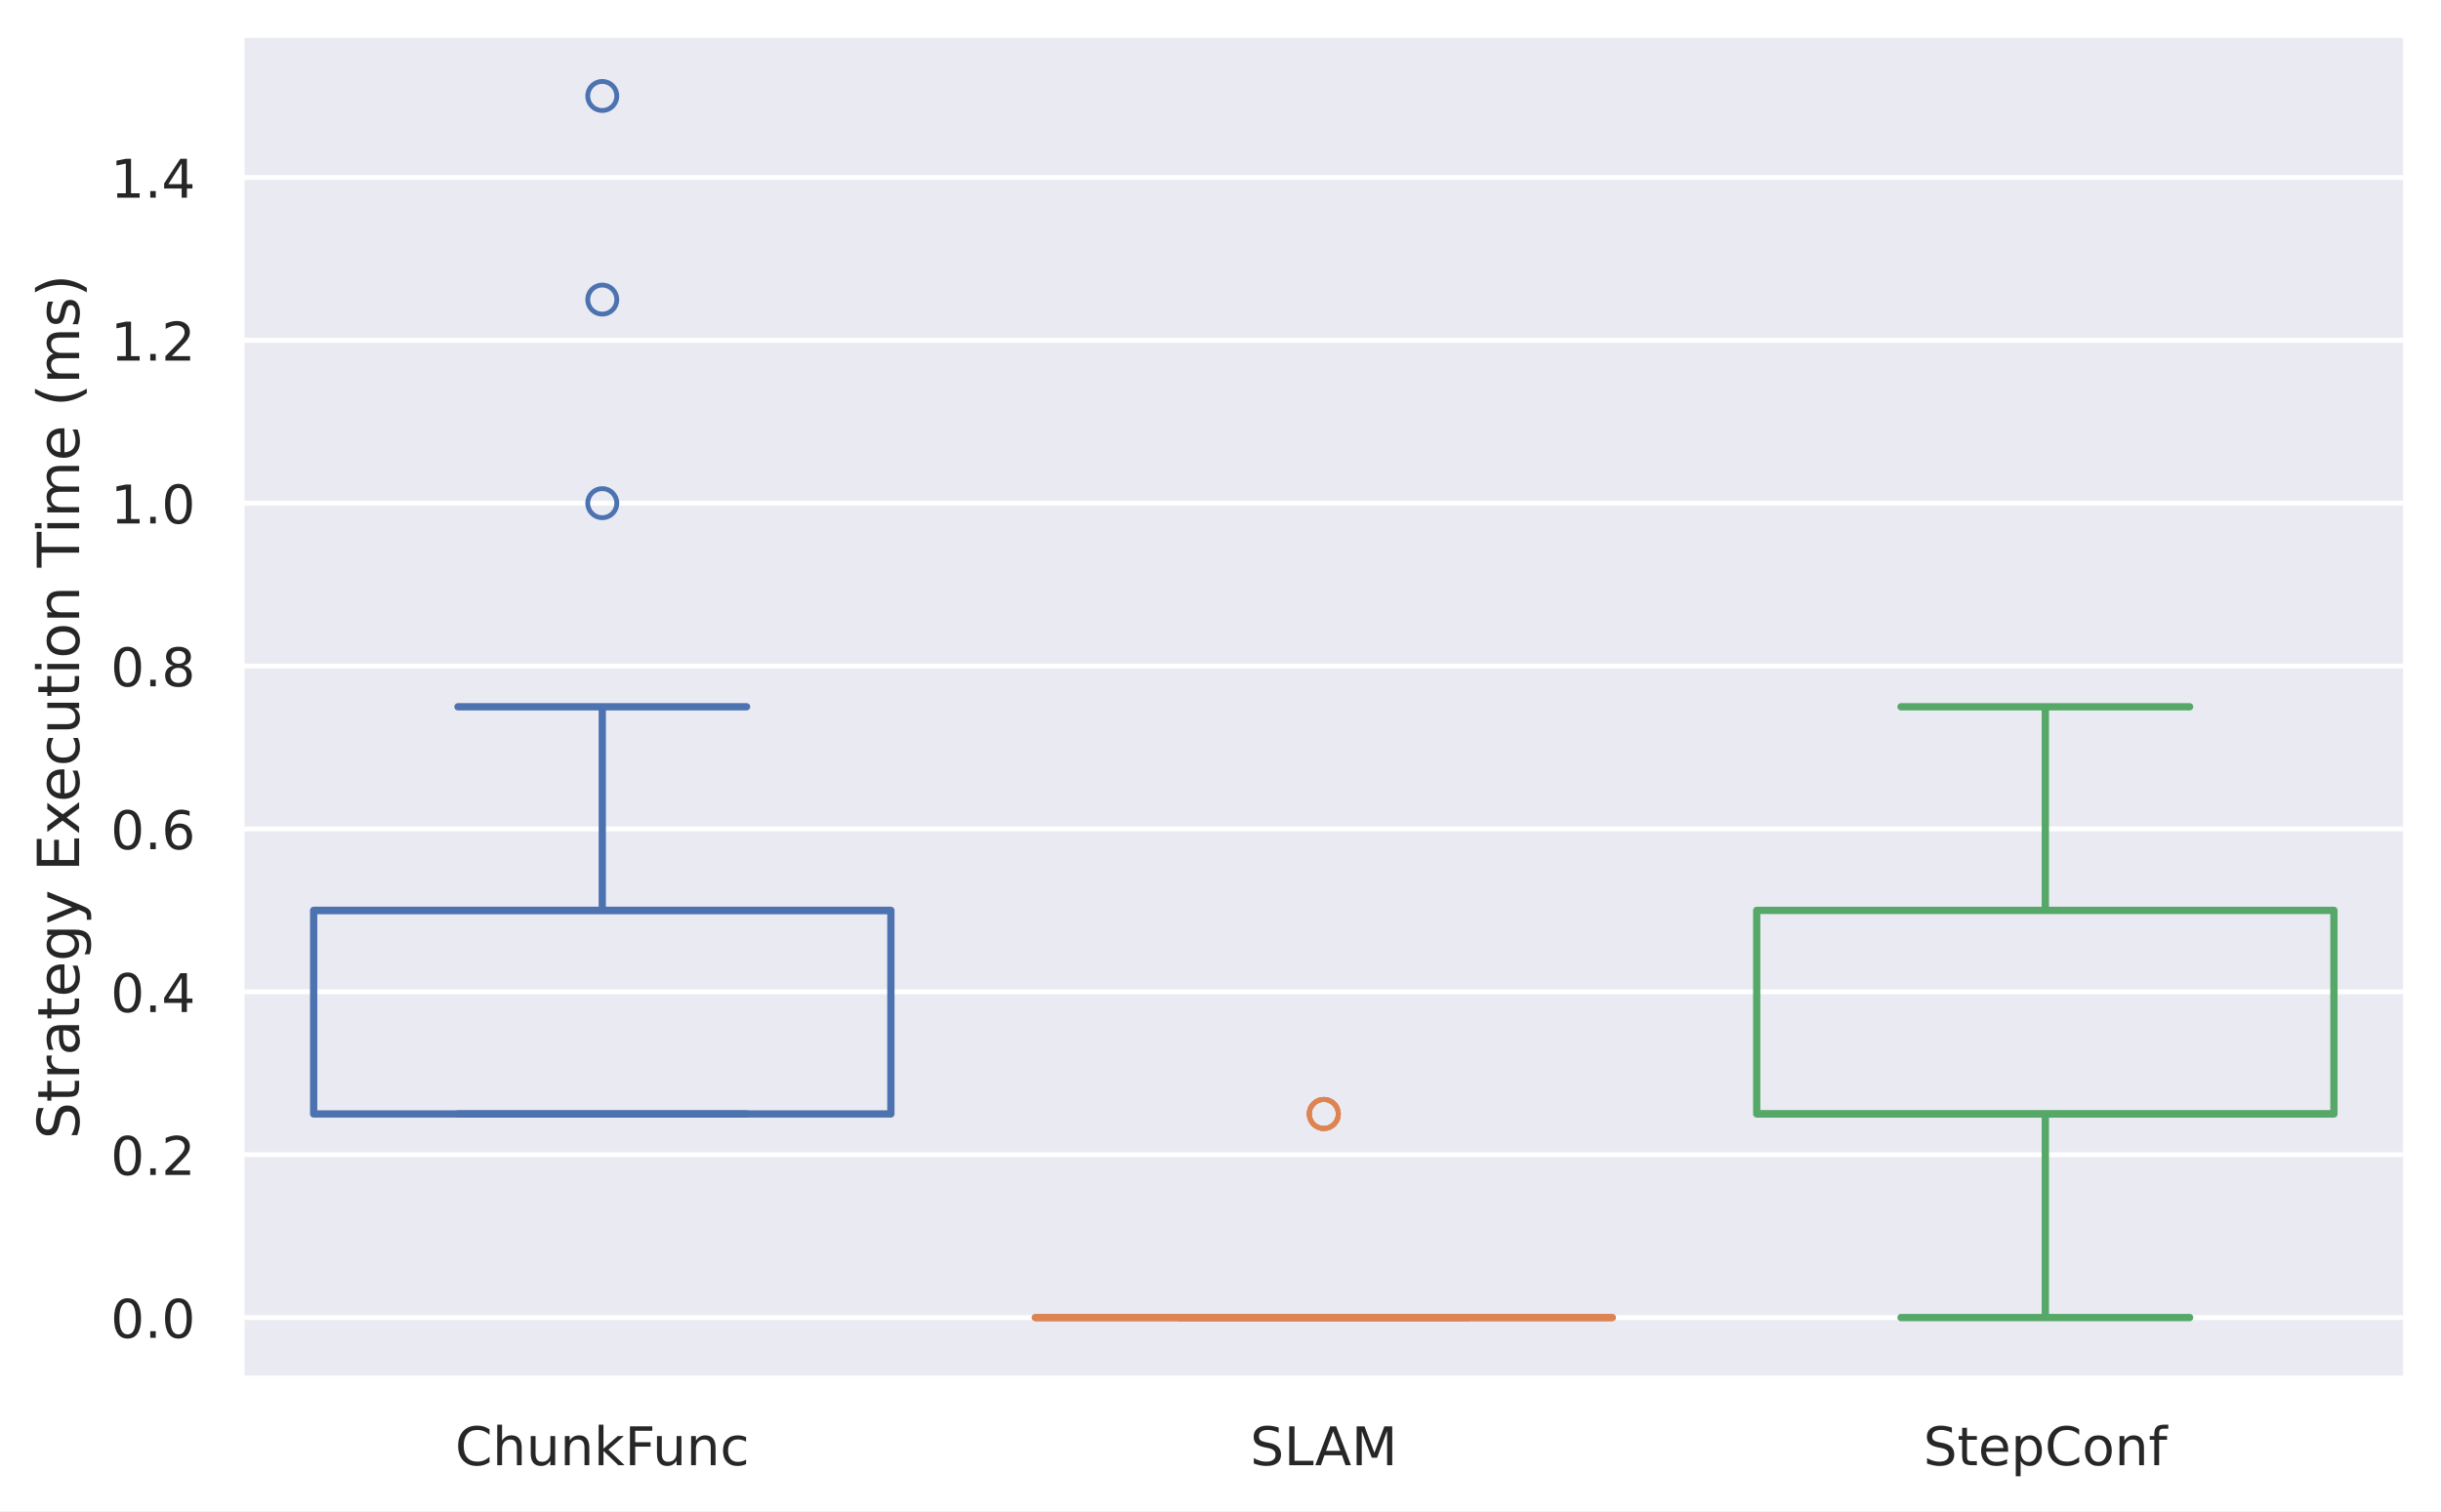
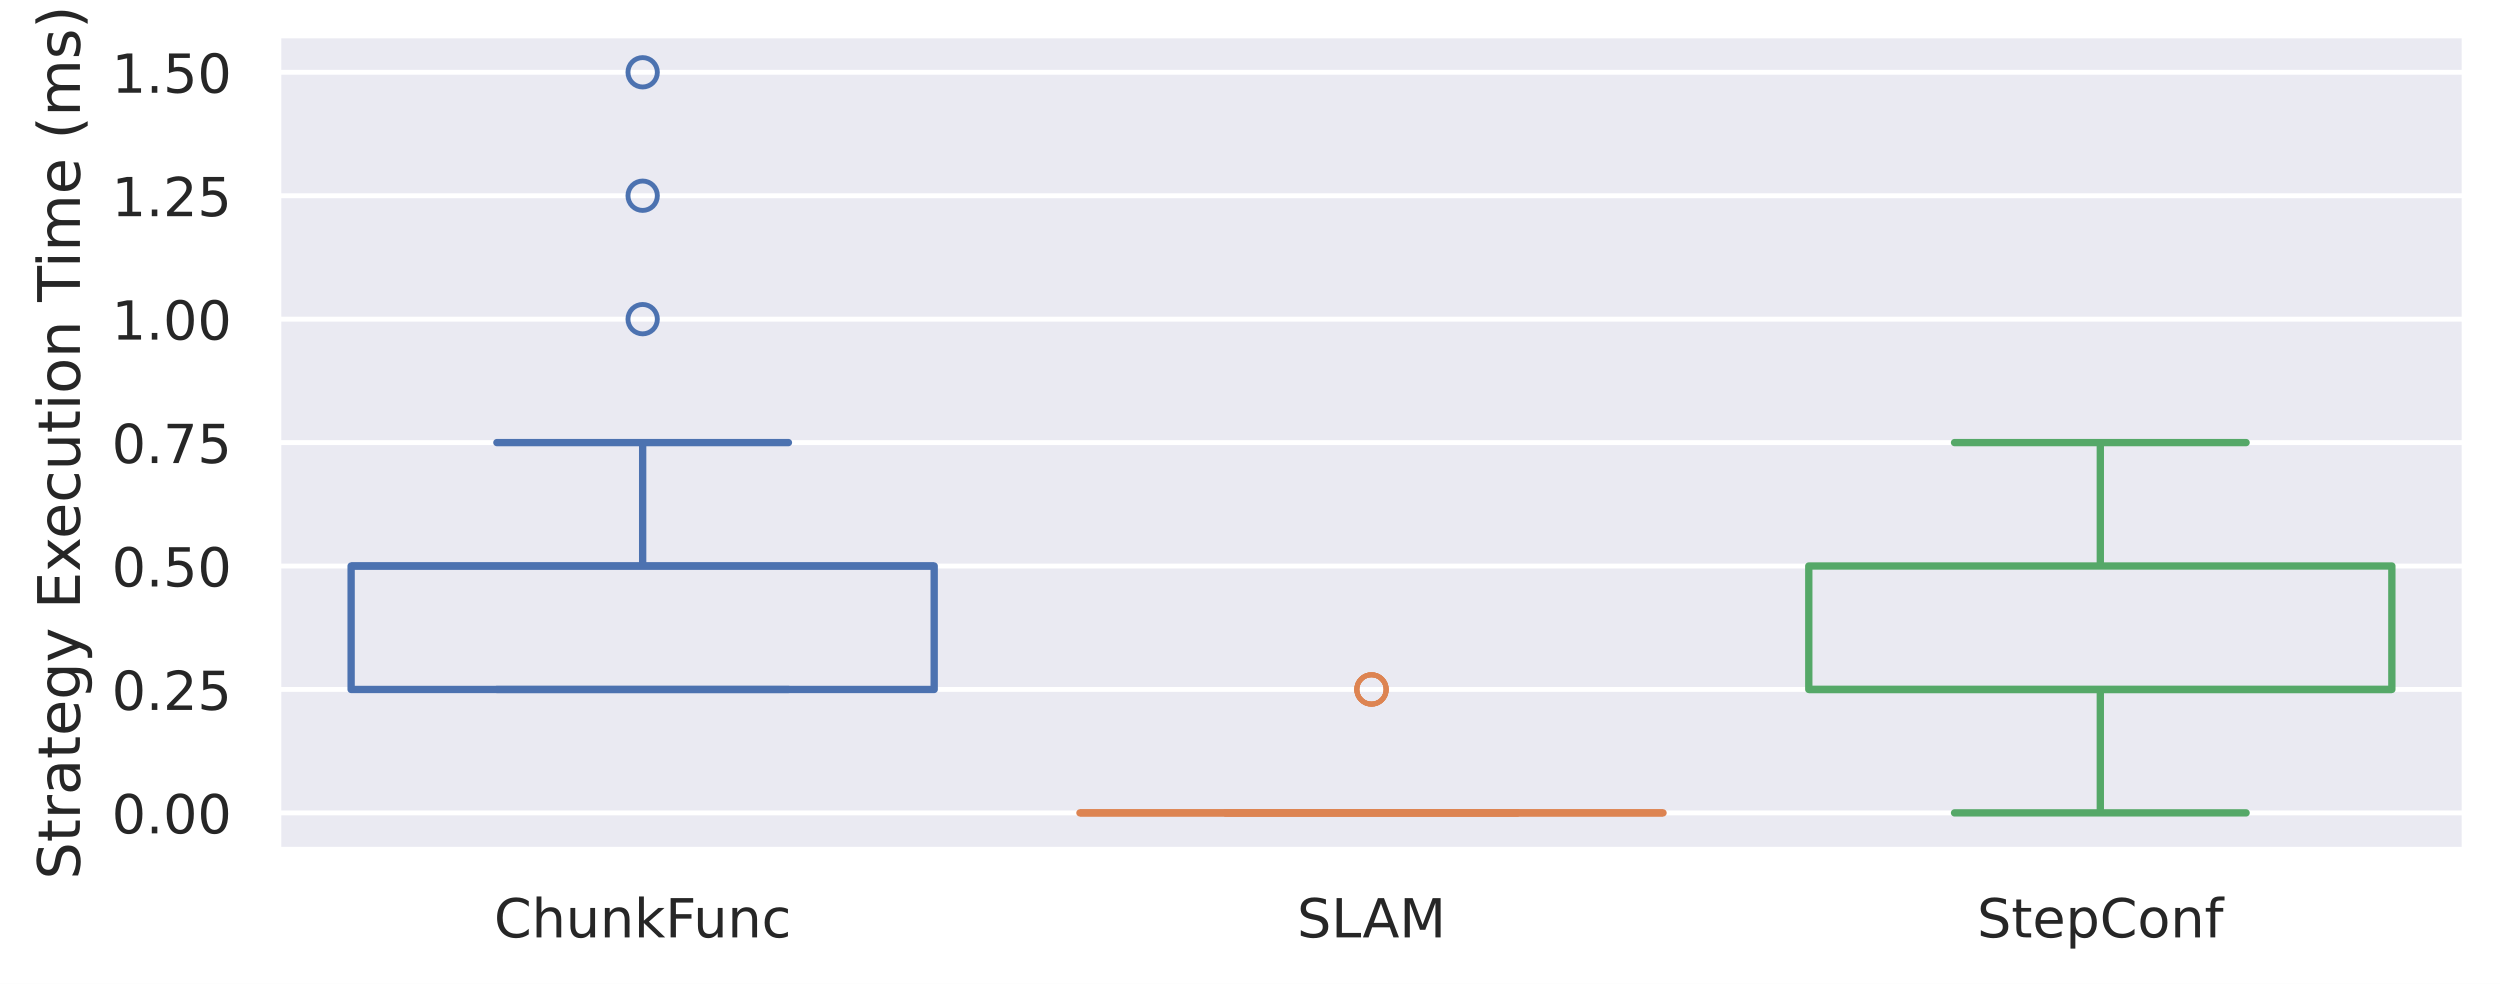
- <svg xmlns="http://www.w3.org/2000/svg" xmlns:xlink="http://www.w3.org/1999/xlink" width="503.407pt" height="311.746pt" viewBox="0 0 503.407 311.746" version="1.1">
+ <svg xmlns="http://www.w3.org/2000/svg" xmlns:xlink="http://www.w3.org/1999/xlink" width="510.406pt" height="200.866pt" viewBox="0 0 510.406 200.866" version="1.1">
  <defs>
    <style type="text/css">*{stroke-linejoin: round; stroke-linecap: butt}</style>
  </defs>
  <g id="figure_1">
    <g id="patch_1">
-       <path d="M 0 311.746  L 503.407 311.746  L 503.407 0  L 0 0  z " style="fill: #ffffff" />
+       <path d="M 0 200.866  L 510.406 200.866  L 510.406 0  L 0 0  z " style="fill: #ffffff" />
    </g>
    <g id="axes_1">
      <g id="patch_2">
-         <path d="M 49.807 284.4  L 496.207 284.4  L 496.207 7.2  L 49.807 7.2  z " style="fill: #eaeaf2" />
+         <path d="M 56.806 173.52  L 503.206 173.52  L 503.206 7.2  L 56.806 7.2  z " style="fill: #eaeaf2" />
      </g>
      <g id="matplotlib.axis_1">
        <g id="xtick_1">
          <g id="text_1">
-             <g style="fill: #262626" transform="translate(93.86867 302.2583) scale(0.11 -0.11)">
+             <g style="fill: #262626" transform="translate(100.8674 191.3783) scale(0.11 -0.11)">
              <defs>
                <path id="DejaVuSans-43" d="M 4122 4306  L 4122 3641  Q 3803 3938 3442 4084  Q 3081 4231 2675 4231  Q 1875 4231 1450 3742  Q 1025 3253 1025 2328  Q 1025 1406 1450 917  Q 1875 428 2675 428  Q 3081 428 3442 575  Q 3803 722 4122 1019  L 4122 359  Q 3791 134 3420 21  Q 3050 -91 2638 -91  Q 1578 -91 968 557  Q 359 1206 359 2328  Q 359 3453 968 4101  Q 1578 4750 2638 4750  Q 3056 4750 3426 4639  Q 3797 4528 4122 4306  z " transform="scale(0.015625)" />
                <path id="DejaVuSans-68" d="M 3513 2113  L 3513 0  L 2938 0  L 2938 2094  Q 2938 2591 2744 2837  Q 2550 3084 2163 3084  Q 1697 3084 1428 2787  Q 1159 2491 1159 1978  L 1159 0  L 581 0  L 581 4863  L 1159 4863  L 1159 2956  Q 1366 3272 1645 3428  Q 1925 3584 2291 3584  Q 2894 3584 3203 3211  Q 3513 2838 3513 2113  z " transform="scale(0.015625)" />
                <path id="DejaVuSans-75" d="M 544 1381  L 544 3500  L 1119 3500  L 1119 1403  Q 1119 906 1312 657  Q 1506 409 1894 409  Q 2359 409 2629 706  Q 2900 1003 2900 1516  L 2900 3500  L 3475 3500  L 3475 0  L 2900 0  L 2900 538  Q 2691 219 2414 64  Q 2138 -91 1772 -91  Q 1169 -91 856 284  Q 544 659 544 1381  z M 1991 3584  L 1991 3584  z " transform="scale(0.015625)" />
                <path id="DejaVuSans-6e" d="M 3513 2113  L 3513 0  L 2938 0  L 2938 2094  Q 2938 2591 2744 2837  Q 2550 3084 2163 3084  Q 1697 3084 1428 2787  Q 1159 2491 1159 1978  L 1159 0  L 581 0  L 581 3500  L 1159 3500  L 1159 2956  Q 1366 3272 1645 3428  Q 1925 3584 2291 3584  Q 2894 3584 3203 3211  Q 3513 2838 3513 2113  z " transform="scale(0.015625)" />
                <path id="DejaVuSans-6b" d="M 581 4863  L 1159 4863  L 1159 1991  L 2875 3500  L 3609 3500  L 1753 1863  L 3688 0  L 2938 0  L 1159 1709  L 1159 0  L 581 0  L 581 4863  z " transform="scale(0.015625)" />
                <path id="DejaVuSans-46" d="M 628 4666  L 3309 4666  L 3309 4134  L 1259 4134  L 1259 2759  L 3109 2759  L 3109 2228  L 1259 2228  L 1259 0  L 628 0  L 628 4666  z " transform="scale(0.015625)" />
                <path id="DejaVuSans-63" d="M 3122 3366  L 3122 2828  Q 2878 2963 2633 3030  Q 2388 3097 2138 3097  Q 1578 3097 1268 2742  Q 959 2388 959 1747  Q 959 1106 1268 751  Q 1578 397 2138 397  Q 2388 397 2633 464  Q 2878 531 3122 666  L 3122 134  Q 2881 22 2623 -34  Q 2366 -91 2075 -91  Q 1284 -91 818 406  Q 353 903 353 1747  Q 353 2603 823 3093  Q 1294 3584 2113 3584  Q 2378 3584 2631 3529  Q 2884 3475 3122 3366  z " transform="scale(0.015625)" />
              </defs>
              <use xlink:href="#DejaVuSans-43" />
              <use xlink:href="#DejaVuSans-68" x="69.824" />
              <use xlink:href="#DejaVuSans-75" x="133.203" />
              <use xlink:href="#DejaVuSans-6e" x="196.582" />
              <use xlink:href="#DejaVuSans-6b" x="259.961" />
              <use xlink:href="#DejaVuSans-46" x="317.871" />
              <use xlink:href="#DejaVuSans-75" x="369.891" />
              <use xlink:href="#DejaVuSans-6e" x="433.27" />
              <use xlink:href="#DejaVuSans-63" x="496.648" />
            </g>
          </g>
        </g>
        <g id="xtick_2">
          <g id="text_2">
-             <g style="fill: #262626" transform="translate(257.8195 302.2583) scale(0.11 -0.11)">
+             <g style="fill: #262626" transform="translate(264.8182 191.3783) scale(0.11 -0.11)">
              <defs>
                <path id="DejaVuSans-53" d="M 3425 4513  L 3425 3897  Q 3066 4069 2747 4153  Q 2428 4238 2131 4238  Q 1616 4238 1336 4038  Q 1056 3838 1056 3469  Q 1056 3159 1242 3001  Q 1428 2844 1947 2747  L 2328 2669  Q 3034 2534 3370 2195  Q 3706 1856 3706 1288  Q 3706 609 3251 259  Q 2797 -91 1919 -91  Q 1588 -91 1214 -16  Q 841 59 441 206  L 441 856  Q 825 641 1194 531  Q 1563 422 1919 422  Q 2459 422 2753 634  Q 3047 847 3047 1241  Q 3047 1584 2836 1778  Q 2625 1972 2144 2069  L 1759 2144  Q 1053 2284 737 2584  Q 422 2884 422 3419  Q 422 4038 858 4394  Q 1294 4750 2059 4750  Q 2388 4750 2728 4690  Q 3069 4631 3425 4513  z " transform="scale(0.015625)" />
                <path id="DejaVuSans-4c" d="M 628 4666  L 1259 4666  L 1259 531  L 3531 531  L 3531 0  L 628 0  L 628 4666  z " transform="scale(0.015625)" />
                <path id="DejaVuSans-41" d="M 2188 4044  L 1331 1722  L 3047 1722  L 2188 4044  z M 1831 4666  L 2547 4666  L 4325 0  L 3669 0  L 3244 1197  L 1141 1197  L 716 0  L 50 0  L 1831 4666  z " transform="scale(0.015625)" />
                <path id="DejaVuSans-4d" d="M 628 4666  L 1569 4666  L 2759 1491  L 3956 4666  L 4897 4666  L 4897 0  L 4281 0  L 4281 4097  L 3078 897  L 2444 897  L 1241 4097  L 1241 0  L 628 0  L 628 4666  z " transform="scale(0.015625)" />
              </defs>
              <use xlink:href="#DejaVuSans-53" />
              <use xlink:href="#DejaVuSans-4c" x="63.477" />
              <use xlink:href="#DejaVuSans-41" x="121.439" />
              <use xlink:href="#DejaVuSans-4d" x="189.848" />
            </g>
          </g>
        </g>
        <g id="xtick_3">
          <g id="text_3">
-             <g style="fill: #262626" transform="translate(396.6559 302.2583) scale(0.11 -0.11)">
+             <g style="fill: #262626" transform="translate(403.6546 191.3783) scale(0.11 -0.11)">
              <defs>
                <path id="DejaVuSans-74" d="M 1172 4494  L 1172 3500  L 2356 3500  L 2356 3053  L 1172 3053  L 1172 1153  Q 1172 725 1289 603  Q 1406 481 1766 481  L 2356 481  L 2356 0  L 1766 0  Q 1100 0 847 248  Q 594 497 594 1153  L 594 3053  L 172 3053  L 172 3500  L 594 3500  L 594 4494  L 1172 4494  z " transform="scale(0.015625)" />
                <path id="DejaVuSans-65" d="M 3597 1894  L 3597 1613  L 953 1613  Q 991 1019 1311 708  Q 1631 397 2203 397  Q 2534 397 2845 478  Q 3156 559 3463 722  L 3463 178  Q 3153 47 2828 -22  Q 2503 -91 2169 -91  Q 1331 -91 842 396  Q 353 884 353 1716  Q 353 2575 817 3079  Q 1281 3584 2069 3584  Q 2775 3584 3186 3129  Q 3597 2675 3597 1894  z M 3022 2063  Q 3016 2534 2758 2815  Q 2500 3097 2075 3097  Q 1594 3097 1305 2825  Q 1016 2553 972 2059  L 3022 2063  z " transform="scale(0.015625)" />
                <path id="DejaVuSans-70" d="M 1159 525  L 1159 -1331  L 581 -1331  L 581 3500  L 1159 3500  L 1159 2969  Q 1341 3281 1617 3432  Q 1894 3584 2278 3584  Q 2916 3584 3314 3078  Q 3713 2572 3713 1747  Q 3713 922 3314 415  Q 2916 -91 2278 -91  Q 1894 -91 1617 61  Q 1341 213 1159 525  z M 3116 1747  Q 3116 2381 2855 2742  Q 2594 3103 2138 3103  Q 1681 3103 1420 2742  Q 1159 2381 1159 1747  Q 1159 1113 1420 752  Q 1681 391 2138 391  Q 2594 391 2855 752  Q 3116 1113 3116 1747  z " transform="scale(0.015625)" />
                <path id="DejaVuSans-6f" d="M 1959 3097  Q 1497 3097 1228 2736  Q 959 2375 959 1747  Q 959 1119 1226 758  Q 1494 397 1959 397  Q 2419 397 2687 759  Q 2956 1122 2956 1747  Q 2956 2369 2687 2733  Q 2419 3097 1959 3097  z M 1959 3584  Q 2709 3584 3137 3096  Q 3566 2609 3566 1747  Q 3566 888 3137 398  Q 2709 -91 1959 -91  Q 1206 -91 779 398  Q 353 888 353 1747  Q 353 2609 779 3096  Q 1206 3584 1959 3584  z " transform="scale(0.015625)" />
                <path id="DejaVuSans-66" d="M 2375 4863  L 2375 4384  L 1825 4384  Q 1516 4384 1395 4259  Q 1275 4134 1275 3809  L 1275 3500  L 2222 3500  L 2222 3053  L 1275 3053  L 1275 0  L 697 0  L 697 3053  L 147 3053  L 147 3500  L 697 3500  L 697 3744  Q 697 4328 969 4595  Q 1241 4863 1831 4863  L 2375 4863  z " transform="scale(0.015625)" />
              </defs>
              <use xlink:href="#DejaVuSans-53" />
              <use xlink:href="#DejaVuSans-74" x="63.477" />
              <use xlink:href="#DejaVuSans-65" x="102.686" />
              <use xlink:href="#DejaVuSans-70" x="164.209" />
              <use xlink:href="#DejaVuSans-43" x="227.686" />
              <use xlink:href="#DejaVuSans-6f" x="297.51" />
              <use xlink:href="#DejaVuSans-6e" x="358.691" />
              <use xlink:href="#DejaVuSans-66" x="422.07" />
            </g>
          </g>
        </g>
      </g>
      <g id="matplotlib.axis_2">
        <g id="ytick_1">
          <g id="line2d_1">
-             <path d="M 49.807 271.8  L 496.207 271.8  " clip-path="url(#p2c3c2ebec0)" style="fill: none; stroke: #ffffff; stroke-linecap: round" />
+             <path d="M 56.806 165.96  L 503.206 165.96  " clip-path="url(#p1ef8cf1193)" style="fill: none; stroke: #ffffff; stroke-linecap: round" />
          </g>
          <g id="text_4">
-             <g style="fill: #262626" transform="translate(22.81375 275.9791) scale(0.11 -0.11)">
+             <g style="fill: #262626" transform="translate(22.81375 170.1391) scale(0.11 -0.11)">
              <defs>
                <path id="DejaVuSans-30" d="M 2034 4250  Q 1547 4250 1301 3770  Q 1056 3291 1056 2328  Q 1056 1369 1301 889  Q 1547 409 2034 409  Q 2525 409 2770 889  Q 3016 1369 3016 2328  Q 3016 3291 2770 3770  Q 2525 4250 2034 4250  z M 2034 4750  Q 2819 4750 3233 4129  Q 3647 3509 3647 2328  Q 3647 1150 3233 529  Q 2819 -91 2034 -91  Q 1250 -91 836 529  Q 422 1150 422 2328  Q 422 3509 836 4129  Q 1250 4750 2034 4750  z " transform="scale(0.015625)" />
                <path id="DejaVuSans-2e" d="M 684 794  L 1344 794  L 1344 0  L 684 0  L 684 794  z " transform="scale(0.015625)" />
              </defs>
              <use xlink:href="#DejaVuSans-30" />
              <use xlink:href="#DejaVuSans-2e" x="63.623" />
              <use xlink:href="#DejaVuSans-30" x="95.41" />
+               <use xlink:href="#DejaVuSans-30" x="159.033" />
            </g>
          </g>
        </g>
        <g id="ytick_2">
          <g id="line2d_2">
-             <path d="M 49.807 238.2  L 496.207 238.2  " clip-path="url(#p2c3c2ebec0)" style="fill: none; stroke: #ffffff; stroke-linecap: round" />
+             <path d="M 56.806 140.76  L 503.206 140.76  " clip-path="url(#p1ef8cf1193)" style="fill: none; stroke: #ffffff; stroke-linecap: round" />
          </g>
          <g id="text_5">
-             <g style="fill: #262626" transform="translate(22.81375 242.3791) scale(0.11 -0.11)">
+             <g style="fill: #262626" transform="translate(22.81375 144.9391) scale(0.11 -0.11)">
              <defs>
                <path id="DejaVuSans-32" d="M 1228 531  L 3431 531  L 3431 0  L 469 0  L 469 531  Q 828 903 1448 1529  Q 2069 2156 2228 2338  Q 2531 2678 2651 2914  Q 2772 3150 2772 3378  Q 2772 3750 2511 3984  Q 2250 4219 1831 4219  Q 1534 4219 1204 4116  Q 875 4013 500 3803  L 500 4441  Q 881 4594 1212 4672  Q 1544 4750 1819 4750  Q 2544 4750 2975 4387  Q 3406 4025 3406 3419  Q 3406 3131 3298 2873  Q 3191 2616 2906 2266  Q 2828 2175 2409 1742  Q 1991 1309 1228 531  z " transform="scale(0.015625)" />
+                 <path id="DejaVuSans-35" d="M 691 4666  L 3169 4666  L 3169 4134  L 1269 4134  L 1269 2991  Q 1406 3038 1543 3061  Q 1681 3084 1819 3084  Q 2600 3084 3056 2656  Q 3513 2228 3513 1497  Q 3513 744 3044 326  Q 2575 -91 1722 -91  Q 1428 -91 1123 -41  Q 819 9 494 109  L 494 744  Q 775 591 1075 516  Q 1375 441 1709 441  Q 2250 441 2565 725  Q 2881 1009 2881 1497  Q 2881 1984 2565 2268  Q 2250 2553 1709 2553  Q 1456 2553 1204 2497  Q 953 2441 691 2322  L 691 4666  z " transform="scale(0.015625)" />
              </defs>
              <use xlink:href="#DejaVuSans-30" />
              <use xlink:href="#DejaVuSans-2e" x="63.623" />
              <use xlink:href="#DejaVuSans-32" x="95.41" />
+               <use xlink:href="#DejaVuSans-35" x="159.033" />
            </g>
          </g>
        </g>
        <g id="ytick_3">
          <g id="line2d_3">
-             <path d="M 49.807 204.6  L 496.207 204.6  " clip-path="url(#p2c3c2ebec0)" style="fill: none; stroke: #ffffff; stroke-linecap: round" />
+             <path d="M 56.806 115.56  L 503.206 115.56  " clip-path="url(#p1ef8cf1193)" style="fill: none; stroke: #ffffff; stroke-linecap: round" />
          </g>
          <g id="text_6">
-             <g style="fill: #262626" transform="translate(22.81375 208.7791) scale(0.11 -0.11)">
-               <defs>
-                 <path id="DejaVuSans-34" d="M 2419 4116  L 825 1625  L 2419 1625  L 2419 4116  z M 2253 4666  L 3047 4666  L 3047 1625  L 3713 1625  L 3713 1100  L 3047 1100  L 3047 0  L 2419 0  L 2419 1100  L 313 1100  L 313 1709  L 2253 4666  z " transform="scale(0.015625)" />
-               </defs>
+             <g style="fill: #262626" transform="translate(22.81375 119.7391) scale(0.11 -0.11)">
              <use xlink:href="#DejaVuSans-30" />
              <use xlink:href="#DejaVuSans-2e" x="63.623" />
-               <use xlink:href="#DejaVuSans-34" x="95.41" />
+               <use xlink:href="#DejaVuSans-35" x="95.41" />
+               <use xlink:href="#DejaVuSans-30" x="159.033" />
            </g>
          </g>
        </g>
        <g id="ytick_4">
          <g id="line2d_4">
-             <path d="M 49.807 171  L 496.207 171  " clip-path="url(#p2c3c2ebec0)" style="fill: none; stroke: #ffffff; stroke-linecap: round" />
+             <path d="M 56.806 90.36  L 503.206 90.36  " clip-path="url(#p1ef8cf1193)" style="fill: none; stroke: #ffffff; stroke-linecap: round" />
          </g>
          <g id="text_7">
-             <g style="fill: #262626" transform="translate(22.81375 175.1791) scale(0.11 -0.11)">
-               <defs>
-                 <path id="DejaVuSans-36" d="M 2113 2584  Q 1688 2584 1439 2293  Q 1191 2003 1191 1497  Q 1191 994 1439 701  Q 1688 409 2113 409  Q 2538 409 2786 701  Q 3034 994 3034 1497  Q 3034 2003 2786 2293  Q 2538 2584 2113 2584  z M 3366 4563  L 3366 3988  Q 3128 4100 2886 4159  Q 2644 4219 2406 4219  Q 1781 4219 1451 3797  Q 1122 3375 1075 2522  Q 1259 2794 1537 2939  Q 1816 3084 2150 3084  Q 2853 3084 3261 2657  Q 3669 2231 3669 1497  Q 3669 778 3244 343  Q 2819 -91 2113 -91  Q 1303 -91 875 529  Q 447 1150 447 2328  Q 447 3434 972 4092  Q 1497 4750 2381 4750  Q 2619 4750 2861 4703  Q 3103 4656 3366 4563  z " transform="scale(0.015625)" />
+             <g style="fill: #262626" transform="translate(22.81375 94.53914) scale(0.11 -0.11)">
+               <defs>
+                 <path id="DejaVuSans-37" d="M 525 4666  L 3525 4666  L 3525 4397  L 1831 0  L 1172 0  L 2766 4134  L 525 4134  L 525 4666  z " transform="scale(0.015625)" />
              </defs>
              <use xlink:href="#DejaVuSans-30" />
              <use xlink:href="#DejaVuSans-2e" x="63.623" />
-               <use xlink:href="#DejaVuSans-36" x="95.41" />
+               <use xlink:href="#DejaVuSans-37" x="95.41" />
+               <use xlink:href="#DejaVuSans-35" x="159.033" />
            </g>
          </g>
        </g>
        <g id="ytick_5">
          <g id="line2d_5">
-             <path d="M 49.807 137.4  L 496.207 137.4  " clip-path="url(#p2c3c2ebec0)" style="fill: none; stroke: #ffffff; stroke-linecap: round" />
+             <path d="M 56.806 65.16  L 503.206 65.16  " clip-path="url(#p1ef8cf1193)" style="fill: none; stroke: #ffffff; stroke-linecap: round" />
          </g>
          <g id="text_8">
-             <g style="fill: #262626" transform="translate(22.81375 141.5791) scale(0.11 -0.11)">
-               <defs>
-                 <path id="DejaVuSans-38" d="M 2034 2216  Q 1584 2216 1326 1975  Q 1069 1734 1069 1313  Q 1069 891 1326 650  Q 1584 409 2034 409  Q 2484 409 2743 651  Q 3003 894 3003 1313  Q 3003 1734 2745 1975  Q 2488 2216 2034 2216  z M 1403 2484  Q 997 2584 770 2862  Q 544 3141 544 3541  Q 544 4100 942 4425  Q 1341 4750 2034 4750  Q 2731 4750 3128 4425  Q 3525 4100 3525 3541  Q 3525 3141 3298 2862  Q 3072 2584 2669 2484  Q 3125 2378 3379 2068  Q 3634 1759 3634 1313  Q 3634 634 3220 271  Q 2806 -91 2034 -91  Q 1263 -91 848 271  Q 434 634 434 1313  Q 434 1759 690 2068  Q 947 2378 1403 2484  z M 1172 3481  Q 1172 3119 1398 2916  Q 1625 2713 2034 2713  Q 2441 2713 2670 2916  Q 2900 3119 2900 3481  Q 2900 3844 2670 4047  Q 2441 4250 2034 4250  Q 1625 4250 1398 4047  Q 1172 3844 1172 3481  z " transform="scale(0.015625)" />
-               </defs>
-               <use xlink:href="#DejaVuSans-30" />
-               <use xlink:href="#DejaVuSans-2e" x="63.623" />
-               <use xlink:href="#DejaVuSans-38" x="95.41" />
+             <g style="fill: #262626" transform="translate(22.81375 69.33914) scale(0.11 -0.11)">
+               <defs>
+                 <path id="DejaVuSans-31" d="M 794 531  L 1825 531  L 1825 4091  L 703 3866  L 703 4441  L 1819 4666  L 2450 4666  L 2450 531  L 3481 531  L 3481 0  L 794 0  L 794 531  z " transform="scale(0.015625)" />
+               </defs>
+               <use xlink:href="#DejaVuSans-31" />
+               <use xlink:href="#DejaVuSans-2e" x="63.623" />
+               <use xlink:href="#DejaVuSans-30" x="95.41" />
+               <use xlink:href="#DejaVuSans-30" x="159.033" />
            </g>
          </g>
        </g>
        <g id="ytick_6">
          <g id="line2d_6">
-             <path d="M 49.807 103.8  L 496.207 103.8  " clip-path="url(#p2c3c2ebec0)" style="fill: none; stroke: #ffffff; stroke-linecap: round" />
+             <path d="M 56.806 39.96  L 503.206 39.96  " clip-path="url(#p1ef8cf1193)" style="fill: none; stroke: #ffffff; stroke-linecap: round" />
          </g>
          <g id="text_9">
-             <g style="fill: #262626" transform="translate(22.81375 107.9791) scale(0.11 -0.11)">
-               <defs>
-                 <path id="DejaVuSans-31" d="M 794 531  L 1825 531  L 1825 4091  L 703 3866  L 703 4441  L 1819 4666  L 2450 4666  L 2450 531  L 3481 531  L 3481 0  L 794 0  L 794 531  z " transform="scale(0.015625)" />
-               </defs>
+             <g style="fill: #262626" transform="translate(22.81375 44.13914) scale(0.11 -0.11)">
              <use xlink:href="#DejaVuSans-31" />
              <use xlink:href="#DejaVuSans-2e" x="63.623" />
-               <use xlink:href="#DejaVuSans-30" x="95.41" />
+               <use xlink:href="#DejaVuSans-32" x="95.41" />
+               <use xlink:href="#DejaVuSans-35" x="159.033" />
            </g>
          </g>
        </g>
        <g id="ytick_7">
          <g id="line2d_7">
-             <path d="M 49.807 70.2  L 496.207 70.2  " clip-path="url(#p2c3c2ebec0)" style="fill: none; stroke: #ffffff; stroke-linecap: round" />
+             <path d="M 56.806 14.76  L 503.206 14.76  " clip-path="url(#p1ef8cf1193)" style="fill: none; stroke: #ffffff; stroke-linecap: round" />
          </g>
          <g id="text_10">
-             <g style="fill: #262626" transform="translate(22.81375 74.37914) scale(0.11 -0.11)">
+             <g style="fill: #262626" transform="translate(22.81375 18.93914) scale(0.11 -0.11)">
              <use xlink:href="#DejaVuSans-31" />
              <use xlink:href="#DejaVuSans-2e" x="63.623" />
-               <use xlink:href="#DejaVuSans-32" x="95.41" />
-             </g>
-           </g>
-         </g>
-         <g id="ytick_8">
-           <g id="line2d_8">
-             <path d="M 49.807 36.6  L 496.207 36.6  " clip-path="url(#p2c3c2ebec0)" style="fill: none; stroke: #ffffff; stroke-linecap: round" />
-           </g>
-           <g id="text_11">
-             <g style="fill: #262626" transform="translate(22.81375 40.77914) scale(0.11 -0.11)">
-               <use xlink:href="#DejaVuSans-31" />
-               <use xlink:href="#DejaVuSans-2e" x="63.623" />
-               <use xlink:href="#DejaVuSans-34" x="95.41" />
-             </g>
-           </g>
-         </g>
-         <g id="text_12">
-           <g style="fill: #262626" transform="translate(16.31812 235.0031) rotate(-90) scale(0.12 -0.12)">
+               <use xlink:href="#DejaVuSans-35" x="95.41" />
+               <use xlink:href="#DejaVuSans-30" x="159.033" />
+             </g>
+           </g>
+         </g>
+         <g id="text_11">
+           <g style="fill: #262626" transform="translate(16.31812 179.5631) rotate(-90) scale(0.12 -0.12)">
            <defs>
              <path id="DejaVuSans-72" d="M 2631 2963  Q 2534 3019 2420 3045  Q 2306 3072 2169 3072  Q 1681 3072 1420 2755  Q 1159 2438 1159 1844  L 1159 0  L 581 0  L 581 3500  L 1159 3500  L 1159 2956  Q 1341 3275 1631 3429  Q 1922 3584 2338 3584  Q 2397 3584 2469 3576  Q 2541 3569 2628 3553  L 2631 2963  z " transform="scale(0.015625)" />
              <path id="DejaVuSans-61" d="M 2194 1759  Q 1497 1759 1228 1600  Q 959 1441 959 1056  Q 959 750 1161 570  Q 1363 391 1709 391  Q 2188 391 2477 730  Q 2766 1069 2766 1631  L 2766 1759  L 2194 1759  z M 3341 1997  L 3341 0  L 2766 0  L 2766 531  Q 2569 213 2275 61  Q 1981 -91 1556 -91  Q 1019 -91 701 211  Q 384 513 384 1019  Q 384 1609 779 1909  Q 1175 2209 1959 2209  L 2766 2209  L 2766 2266  Q 2766 2663 2505 2880  Q 2244 3097 1772 3097  Q 1472 3097 1187 3025  Q 903 2953 641 2809  L 641 3341  Q 956 3463 1253 3523  Q 1550 3584 1831 3584  Q 2591 3584 2966 3190  Q 3341 2797 3341 1997  z " transform="scale(0.015625)" />
              <path id="DejaVuSans-67" d="M 2906 1791  Q 2906 2416 2648 2759  Q 2391 3103 1925 3103  Q 1463 3103 1205 2759  Q 947 2416 947 1791  Q 947 1169 1205 825  Q 1463 481 1925 481  Q 2391 481 2648 825  Q 2906 1169 2906 1791  z M 3481 434  Q 3481 -459 3084 -895  Q 2688 -1331 1869 -1331  Q 1566 -1331 1297 -1286  Q 1028 -1241 775 -1147  L 775 -588  Q 1028 -725 1275 -790  Q 1522 -856 1778 -856  Q 2344 -856 2625 -561  Q 2906 -266 2906 331  L 2906 616  Q 2728 306 2450 153  Q 2172 0 1784 0  Q 1141 0 747 490  Q 353 981 353 1791  Q 353 2603 747 3093  Q 1141 3584 1784 3584  Q 2172 3584 2450 3431  Q 2728 3278 2906 2969  L 2906 3500  L 3481 3500  L 3481 434  z " transform="scale(0.015625)" />
              <path id="DejaVuSans-79" d="M 2059 -325  Q 1816 -950 1584 -1140  Q 1353 -1331 966 -1331  L 506 -1331  L 506 -850  L 844 -850  Q 1081 -850 1212 -737  Q 1344 -625 1503 -206  L 1606 56  L 191 3500  L 800 3500  L 1894 763  L 2988 3500  L 3597 3500  L 2059 -325  z " transform="scale(0.015625)" />
              <path id="DejaVuSans-20" transform="scale(0.015625)" />
              <path id="DejaVuSans-45" d="M 628 4666  L 3578 4666  L 3578 4134  L 1259 4134  L 1259 2753  L 3481 2753  L 3481 2222  L 1259 2222  L 1259 531  L 3634 531  L 3634 0  L 628 0  L 628 4666  z " transform="scale(0.015625)" />
              <path id="DejaVuSans-78" d="M 3513 3500  L 2247 1797  L 3578 0  L 2900 0  L 1881 1375  L 863 0  L 184 0  L 1544 1831  L 300 3500  L 978 3500  L 1906 2253  L 2834 3500  L 3513 3500  z " transform="scale(0.015625)" />
              <path id="DejaVuSans-69" d="M 603 3500  L 1178 3500  L 1178 0  L 603 0  L 603 3500  z M 603 4863  L 1178 4863  L 1178 4134  L 603 4134  L 603 4863  z " transform="scale(0.015625)" />
              <path id="DejaVuSans-54" d="M -19 4666  L 3928 4666  L 3928 4134  L 2272 4134  L 2272 0  L 1638 0  L 1638 4134  L -19 4134  L -19 4666  z " transform="scale(0.015625)" />
              <path id="DejaVuSans-6d" d="M 3328 2828  Q 3544 3216 3844 3400  Q 4144 3584 4550 3584  Q 5097 3584 5394 3201  Q 5691 2819 5691 2113  L 5691 0  L 5113 0  L 5113 2094  Q 5113 2597 4934 2840  Q 4756 3084 4391 3084  Q 3944 3084 3684 2787  Q 3425 2491 3425 1978  L 3425 0  L 2847 0  L 2847 2094  Q 2847 2600 2669 2842  Q 2491 3084 2119 3084  Q 1678 3084 1418 2786  Q 1159 2488 1159 1978  L 1159 0  L 581 0  L 581 3500  L 1159 3500  L 1159 2956  Q 1356 3278 1631 3431  Q 1906 3584 2284 3584  Q 2666 3584 2933 3390  Q 3200 3197 3328 2828  z " transform="scale(0.015625)" />
              <path id="DejaVuSans-28" d="M 1984 4856  Q 1566 4138 1362 3434  Q 1159 2731 1159 2009  Q 1159 1288 1364 580  Q 1569 -128 1984 -844  L 1484 -844  Q 1016 -109 783 600  Q 550 1309 550 2009  Q 550 2706 781 3412  Q 1013 4119 1484 4856  L 1984 4856  z " transform="scale(0.015625)" />
              <path id="DejaVuSans-73" d="M 2834 3397  L 2834 2853  Q 2591 2978 2328 3040  Q 2066 3103 1784 3103  Q 1356 3103 1142 2972  Q 928 2841 928 2578  Q 928 2378 1081 2264  Q 1234 2150 1697 2047  L 1894 2003  Q 2506 1872 2764 1633  Q 3022 1394 3022 966  Q 3022 478 2636 193  Q 2250 -91 1575 -91  Q 1294 -91 989 -36  Q 684 19 347 128  L 347 722  Q 666 556 975 473  Q 1284 391 1588 391  Q 1994 391 2212 530  Q 2431 669 2431 922  Q 2431 1156 2273 1281  Q 2116 1406 1581 1522  L 1381 1569  Q 847 1681 609 1914  Q 372 2147 372 2553  Q 372 3047 722 3315  Q 1072 3584 1716 3584  Q 2034 3584 2315 3537  Q 2597 3491 2834 3397  z " transform="scale(0.015625)" />
              <path id="DejaVuSans-29" d="M 513 4856  L 1013 4856  Q 1481 4119 1714 3412  Q 1947 2706 1947 2009  Q 1947 1309 1714 600  Q 1481 -109 1013 -844  L 513 -844  Q 928 -128 1133 580  Q 1338 1288 1338 2009  Q 1338 2731 1133 3434  Q 928 4138 513 4856  z " transform="scale(0.015625)" />
            </defs>
            <use xlink:href="#DejaVuSans-53" />
            <use xlink:href="#DejaVuSans-74" x="63.477" />
            <use xlink:href="#DejaVuSans-72" x="102.686" />
            <use xlink:href="#DejaVuSans-61" x="143.799" />
            <use xlink:href="#DejaVuSans-74" x="205.078" />
            <use xlink:href="#DejaVuSans-65" x="244.287" />
            <use xlink:href="#DejaVuSans-67" x="305.811" />
            <use xlink:href="#DejaVuSans-79" x="369.287" />
            <use xlink:href="#DejaVuSans-20" x="428.467" />
            <use xlink:href="#DejaVuSans-45" x="460.254" />
            <use xlink:href="#DejaVuSans-78" x="523.438" />
            <use xlink:href="#DejaVuSans-65" x="579.492" />
            <use xlink:href="#DejaVuSans-63" x="641.016" />
            <use xlink:href="#DejaVuSans-75" x="695.996" />
            <use xlink:href="#DejaVuSans-74" x="759.375" />
            <use xlink:href="#DejaVuSans-69" x="798.584" />
            <use xlink:href="#DejaVuSans-6f" x="826.367" />
            <use xlink:href="#DejaVuSans-6e" x="887.549" />
            <use xlink:href="#DejaVuSans-20" x="950.928" />
            <use xlink:href="#DejaVuSans-54" x="982.715" />
            <use xlink:href="#DejaVuSans-69" x="1040.674" />
            <use xlink:href="#DejaVuSans-6d" x="1068.457" />
            <use xlink:href="#DejaVuSans-65" x="1165.869" />
            <use xlink:href="#DejaVuSans-20" x="1227.393" />
            <use xlink:href="#DejaVuSans-28" x="1259.18" />
            <use xlink:href="#DejaVuSans-6d" x="1298.193" />
            <use xlink:href="#DejaVuSans-73" x="1395.605" />
            <use xlink:href="#DejaVuSans-29" x="1447.705" />
          </g>
        </g>
      </g>
+       <g id="line2d_8">
+         <path d="M 71.686 140.76  L 190.726 140.76  L 190.726 115.56  L 71.686 115.56  L 71.686 140.76  " clip-path="url(#p1ef8cf1193)" style="fill: none; stroke: #4c72b0; stroke-width: 1.5; stroke-linecap: round" />
+       </g>
      <g id="line2d_9">
-         <path d="M 64.687 229.8  L 183.727 229.8  L 183.727 187.8  L 64.687 187.8  L 64.687 229.8  " clip-path="url(#p2c3c2ebec0)" style="fill: none; stroke: #4c72b0; stroke-width: 1.5; stroke-linecap: round" />
+         <path d="M 131.206 140.76  L 131.206 140.76  " clip-path="url(#p1ef8cf1193)" style="fill: none; stroke: #4c72b0; stroke-width: 1.5" />
      </g>
      <g id="line2d_10">
-         <path d="M 124.207 229.8  L 124.207 229.8  " clip-path="url(#p2c3c2ebec0)" style="fill: none; stroke: #4c72b0; stroke-width: 1.5" />
+         <path d="M 131.206 115.56  L 131.206 90.36  " clip-path="url(#p1ef8cf1193)" style="fill: none; stroke: #4c72b0; stroke-width: 1.5" />
      </g>
      <g id="line2d_11">
-         <path d="M 124.207 187.8  L 124.207 145.8  " clip-path="url(#p2c3c2ebec0)" style="fill: none; stroke: #4c72b0; stroke-width: 1.5" />
+         <path d="M 101.446 140.76  L 160.966 140.76  " clip-path="url(#p1ef8cf1193)" style="fill: none; stroke: #4c72b0; stroke-width: 1.5; stroke-linecap: round" />
      </g>
      <g id="line2d_12">
-         <path d="M 94.447 229.8  L 153.967 229.8  " clip-path="url(#p2c3c2ebec0)" style="fill: none; stroke: #4c72b0; stroke-width: 1.5; stroke-linecap: round" />
+         <path d="M 101.446 90.36  L 160.966 90.36  " clip-path="url(#p1ef8cf1193)" style="fill: none; stroke: #4c72b0; stroke-width: 1.5; stroke-linecap: round" />
      </g>
      <g id="line2d_13">
-         <path d="M 94.447 145.8  L 153.967 145.8  " clip-path="url(#p2c3c2ebec0)" style="fill: none; stroke: #4c72b0; stroke-width: 1.5; stroke-linecap: round" />
+         <defs>
+           <path id="m9b363526fc" d="M 0 3  C 0.796 3 1.559 2.684 2.121 2.121  C 2.684 1.559 3 0.796 3 0  C 3 -0.796 2.684 -1.559 2.121 -2.121  C 1.559 -2.684 0.796 -3 0 -3  C -0.796 -3 -1.559 -2.684 -2.121 -2.121  C -2.684 -1.559 -3 -0.796 -3 0  C -3 0.796 -2.684 1.559 -2.121 2.121  C -1.559 2.684 -0.796 3 0 3  z " style="stroke: #4c72b0" />
+         </defs>
+         <g clip-path="url(#p1ef8cf1193)">
+           <use xlink:href="#m9b363526fc" x="131.206" y="39.96" style="fill-opacity: 0; stroke: #4c72b0" />
+           <use xlink:href="#m9b363526fc" x="131.206" y="14.76" style="fill-opacity: 0; stroke: #4c72b0" />
+           <use xlink:href="#m9b363526fc" x="131.206" y="65.16" style="fill-opacity: 0; stroke: #4c72b0" />
+         </g>
      </g>
      <g id="line2d_14">
+         <path d="M 220.486 165.96  L 339.526 165.96  L 339.526 165.96  L 220.486 165.96  L 220.486 165.96  " clip-path="url(#p1ef8cf1193)" style="fill: none; stroke: #dd8452; stroke-width: 1.5; stroke-linecap: round" />
+       </g>
+       <g id="line2d_15">
+         <path d="M 280.006 165.96  L 280.006 165.96  " clip-path="url(#p1ef8cf1193)" style="fill: none; stroke: #dd8452; stroke-width: 1.5" />
+       </g>
+       <g id="line2d_16">
+         <path d="M 280.006 165.96  L 280.006 165.96  " clip-path="url(#p1ef8cf1193)" style="fill: none; stroke: #dd8452; stroke-width: 1.5" />
+       </g>
+       <g id="line2d_17">
+         <path d="M 250.246 165.96  L 309.766 165.96  " clip-path="url(#p1ef8cf1193)" style="fill: none; stroke: #dd8452; stroke-width: 1.5; stroke-linecap: round" />
+       </g>
+       <g id="line2d_18">
+         <path d="M 250.246 165.96  L 309.766 165.96  " clip-path="url(#p1ef8cf1193)" style="fill: none; stroke: #dd8452; stroke-width: 1.5; stroke-linecap: round" />
+       </g>
+       <g id="line2d_19">
        <defs>
-           <path id="m8a19291af2" d="M 0 3  C 0.796 3 1.559 2.684 2.121 2.121  C 2.684 1.559 3 0.796 3 0  C 3 -0.796 2.684 -1.559 2.121 -2.121  C 1.559 -2.684 0.796 -3 0 -3  C -0.796 -3 -1.559 -2.684 -2.121 -2.121  C -2.684 -1.559 -3 -0.796 -3 0  C -3 0.796 -2.684 1.559 -2.121 2.121  C -1.559 2.684 -0.796 3 0 3  z " style="stroke: #4c72b0" />
+           <path id="m7b9021ac7b" d="M 0 3  C 0.796 3 1.559 2.684 2.121 2.121  C 2.684 1.559 3 0.796 3 0  C 3 -0.796 2.684 -1.559 2.121 -2.121  C 1.559 -2.684 0.796 -3 0 -3  C -0.796 -3 -1.559 -2.684 -2.121 -2.121  C -2.684 -1.559 -3 -0.796 -3 0  C -3 0.796 -2.684 1.559 -2.121 2.121  C -1.559 2.684 -0.796 3 0 3  z " style="stroke: #dd8452" />
        </defs>
-         <g clip-path="url(#p2c3c2ebec0)">
-           <use xlink:href="#m8a19291af2" x="124.207" y="61.8" style="fill-opacity: 0; stroke: #4c72b0" />
-           <use xlink:href="#m8a19291af2" x="124.207" y="19.8" style="fill-opacity: 0; stroke: #4c72b0" />
-           <use xlink:href="#m8a19291af2" x="124.207" y="103.8" style="fill-opacity: 0; stroke: #4c72b0" />
-         </g>
-       </g>
-       <g id="line2d_15">
-         <path d="M 213.487 271.8  L 332.527 271.8  L 332.527 271.8  L 213.487 271.8  L 213.487 271.8  " clip-path="url(#p2c3c2ebec0)" style="fill: none; stroke: #dd8452; stroke-width: 1.5; stroke-linecap: round" />
-       </g>
-       <g id="line2d_16">
-         <path d="M 273.007 271.8  L 273.007 271.8  " clip-path="url(#p2c3c2ebec0)" style="fill: none; stroke: #dd8452; stroke-width: 1.5" />
-       </g>
-       <g id="line2d_17">
-         <path d="M 273.007 271.8  L 273.007 271.8  " clip-path="url(#p2c3c2ebec0)" style="fill: none; stroke: #dd8452; stroke-width: 1.5" />
-       </g>
-       <g id="line2d_18">
-         <path d="M 243.247 271.8  L 302.767 271.8  " clip-path="url(#p2c3c2ebec0)" style="fill: none; stroke: #dd8452; stroke-width: 1.5; stroke-linecap: round" />
-       </g>
-       <g id="line2d_19">
-         <path d="M 243.247 271.8  L 302.767 271.8  " clip-path="url(#p2c3c2ebec0)" style="fill: none; stroke: #dd8452; stroke-width: 1.5; stroke-linecap: round" />
+         <g clip-path="url(#p1ef8cf1193)">
+           <use xlink:href="#m7b9021ac7b" x="280.006" y="140.76" style="fill-opacity: 0; stroke: #dd8452" />
+           <use xlink:href="#m7b9021ac7b" x="280.006" y="140.76" style="fill-opacity: 0; stroke: #dd8452" />
+           <use xlink:href="#m7b9021ac7b" x="280.006" y="140.76" style="fill-opacity: 0; stroke: #dd8452" />
+           <use xlink:href="#m7b9021ac7b" x="280.006" y="140.76" style="fill-opacity: 0; stroke: #dd8452" />
+         </g>
      </g>
      <g id="line2d_20">
-         <defs>
-           <path id="m61b0564f0f" d="M 0 3  C 0.796 3 1.559 2.684 2.121 2.121  C 2.684 1.559 3 0.796 3 0  C 3 -0.796 2.684 -1.559 2.121 -2.121  C 1.559 -2.684 0.796 -3 0 -3  C -0.796 -3 -1.559 -2.684 -2.121 -2.121  C -2.684 -1.559 -3 -0.796 -3 0  C -3 0.796 -2.684 1.559 -2.121 2.121  C -1.559 2.684 -0.796 3 0 3  z " style="stroke: #dd8452" />
-         </defs>
-         <g clip-path="url(#p2c3c2ebec0)">
-           <use xlink:href="#m61b0564f0f" x="273.007" y="229.8" style="fill-opacity: 0; stroke: #dd8452" />
-           <use xlink:href="#m61b0564f0f" x="273.007" y="229.8" style="fill-opacity: 0; stroke: #dd8452" />
-           <use xlink:href="#m61b0564f0f" x="273.007" y="229.8" style="fill-opacity: 0; stroke: #dd8452" />
-           <use xlink:href="#m61b0564f0f" x="273.007" y="229.8" style="fill-opacity: 0; stroke: #dd8452" />
-         </g>
+         <path d="M 369.286 140.76  L 488.326 140.76  L 488.326 115.56  L 369.286 115.56  L 369.286 140.76  " clip-path="url(#p1ef8cf1193)" style="fill: none; stroke: #55a868; stroke-width: 1.5; stroke-linecap: round" />
      </g>
      <g id="line2d_21">
-         <path d="M 362.287 229.8  L 481.327 229.8  L 481.327 187.8  L 362.287 187.8  L 362.287 229.8  " clip-path="url(#p2c3c2ebec0)" style="fill: none; stroke: #55a868; stroke-width: 1.5; stroke-linecap: round" />
+         <path d="M 428.806 140.76  L 428.806 165.96  " clip-path="url(#p1ef8cf1193)" style="fill: none; stroke: #55a868; stroke-width: 1.5" />
      </g>
      <g id="line2d_22">
-         <path d="M 421.807 229.8  L 421.807 271.8  " clip-path="url(#p2c3c2ebec0)" style="fill: none; stroke: #55a868; stroke-width: 1.5" />
+         <path d="M 428.806 115.56  L 428.806 90.36  " clip-path="url(#p1ef8cf1193)" style="fill: none; stroke: #55a868; stroke-width: 1.5" />
      </g>
      <g id="line2d_23">
-         <path d="M 421.807 187.8  L 421.807 145.8  " clip-path="url(#p2c3c2ebec0)" style="fill: none; stroke: #55a868; stroke-width: 1.5" />
+         <path d="M 399.046 165.96  L 458.566 165.96  " clip-path="url(#p1ef8cf1193)" style="fill: none; stroke: #55a868; stroke-width: 1.5; stroke-linecap: round" />
      </g>
      <g id="line2d_24">
-         <path d="M 392.047 271.8  L 451.567 271.8  " clip-path="url(#p2c3c2ebec0)" style="fill: none; stroke: #55a868; stroke-width: 1.5; stroke-linecap: round" />
-       </g>
-       <g id="line2d_25">
-         <path d="M 392.047 145.8  L 451.567 145.8  " clip-path="url(#p2c3c2ebec0)" style="fill: none; stroke: #55a868; stroke-width: 1.5; stroke-linecap: round" />
-       </g>
-       <g id="line2d_26" />
+         <path d="M 399.046 90.36  L 458.566 90.36  " clip-path="url(#p1ef8cf1193)" style="fill: none; stroke: #55a868; stroke-width: 1.5; stroke-linecap: round" />
+       </g>
+       <g id="line2d_25" />
+       <g id="line2d_26">
+         <path d="M 71.686 115.56  L 190.726 115.56  " clip-path="url(#p1ef8cf1193)" style="fill: none; stroke: #4c72b0; stroke-width: 1.5" />
+       </g>
      <g id="line2d_27">
-         <path d="M 64.687 187.8  L 183.727 187.8  " clip-path="url(#p2c3c2ebec0)" style="fill: none; stroke: #4c72b0; stroke-width: 1.5" />
+         <path d="M 220.486 165.96  L 339.526 165.96  " clip-path="url(#p1ef8cf1193)" style="fill: none; stroke: #dd8452; stroke-width: 1.5" />
      </g>
      <g id="line2d_28">
-         <path d="M 213.487 271.8  L 332.527 271.8  " clip-path="url(#p2c3c2ebec0)" style="fill: none; stroke: #dd8452; stroke-width: 1.5" />
-       </g>
-       <g id="line2d_29">
-         <path d="M 362.287 229.8  L 481.327 229.8  " clip-path="url(#p2c3c2ebec0)" style="fill: none; stroke: #55a868; stroke-width: 1.5" />
+         <path d="M 369.286 140.76  L 488.326 140.76  " clip-path="url(#p1ef8cf1193)" style="fill: none; stroke: #55a868; stroke-width: 1.5" />
      </g>
      <g id="patch_3">
-         <path d="M 49.807 284.4  L 49.807 7.2  " style="fill: none; stroke: #ffffff; stroke-width: 1.25; stroke-linejoin: miter; stroke-linecap: square" />
+         <path d="M 56.806 173.52  L 56.806 7.2  " style="fill: none; stroke: #ffffff; stroke-width: 1.25; stroke-linejoin: miter; stroke-linecap: square" />
      </g>
      <g id="patch_4">
-         <path d="M 496.207 284.4  L 496.207 7.2  " style="fill: none; stroke: #ffffff; stroke-width: 1.25; stroke-linejoin: miter; stroke-linecap: square" />
+         <path d="M 503.206 173.52  L 503.206 7.2  " style="fill: none; stroke: #ffffff; stroke-width: 1.25; stroke-linejoin: miter; stroke-linecap: square" />
      </g>
      <g id="patch_5">
-         <path d="M 49.807 284.4  L 496.207 284.4  " style="fill: none; stroke: #ffffff; stroke-width: 1.25; stroke-linejoin: miter; stroke-linecap: square" />
+         <path d="M 56.806 173.52  L 503.206 173.52  " style="fill: none; stroke: #ffffff; stroke-width: 1.25; stroke-linejoin: miter; stroke-linecap: square" />
      </g>
      <g id="patch_6">
-         <path d="M 49.807 7.2  L 496.207 7.2  " style="fill: none; stroke: #ffffff; stroke-width: 1.25; stroke-linejoin: miter; stroke-linecap: square" />
+         <path d="M 56.806 7.2  L 503.206 7.2  " style="fill: none; stroke: #ffffff; stroke-width: 1.25; stroke-linejoin: miter; stroke-linecap: square" />
      </g>
    </g>
  </g>
  <defs>
-     <clipPath id="p2c3c2ebec0">
-       <rect x="49.807" y="7.2" width="446.4" height="277.2" />
+     <clipPath id="p1ef8cf1193">
+       <rect x="56.806" y="7.2" width="446.4" height="166.32" />
    </clipPath>
  </defs>
</svg>
